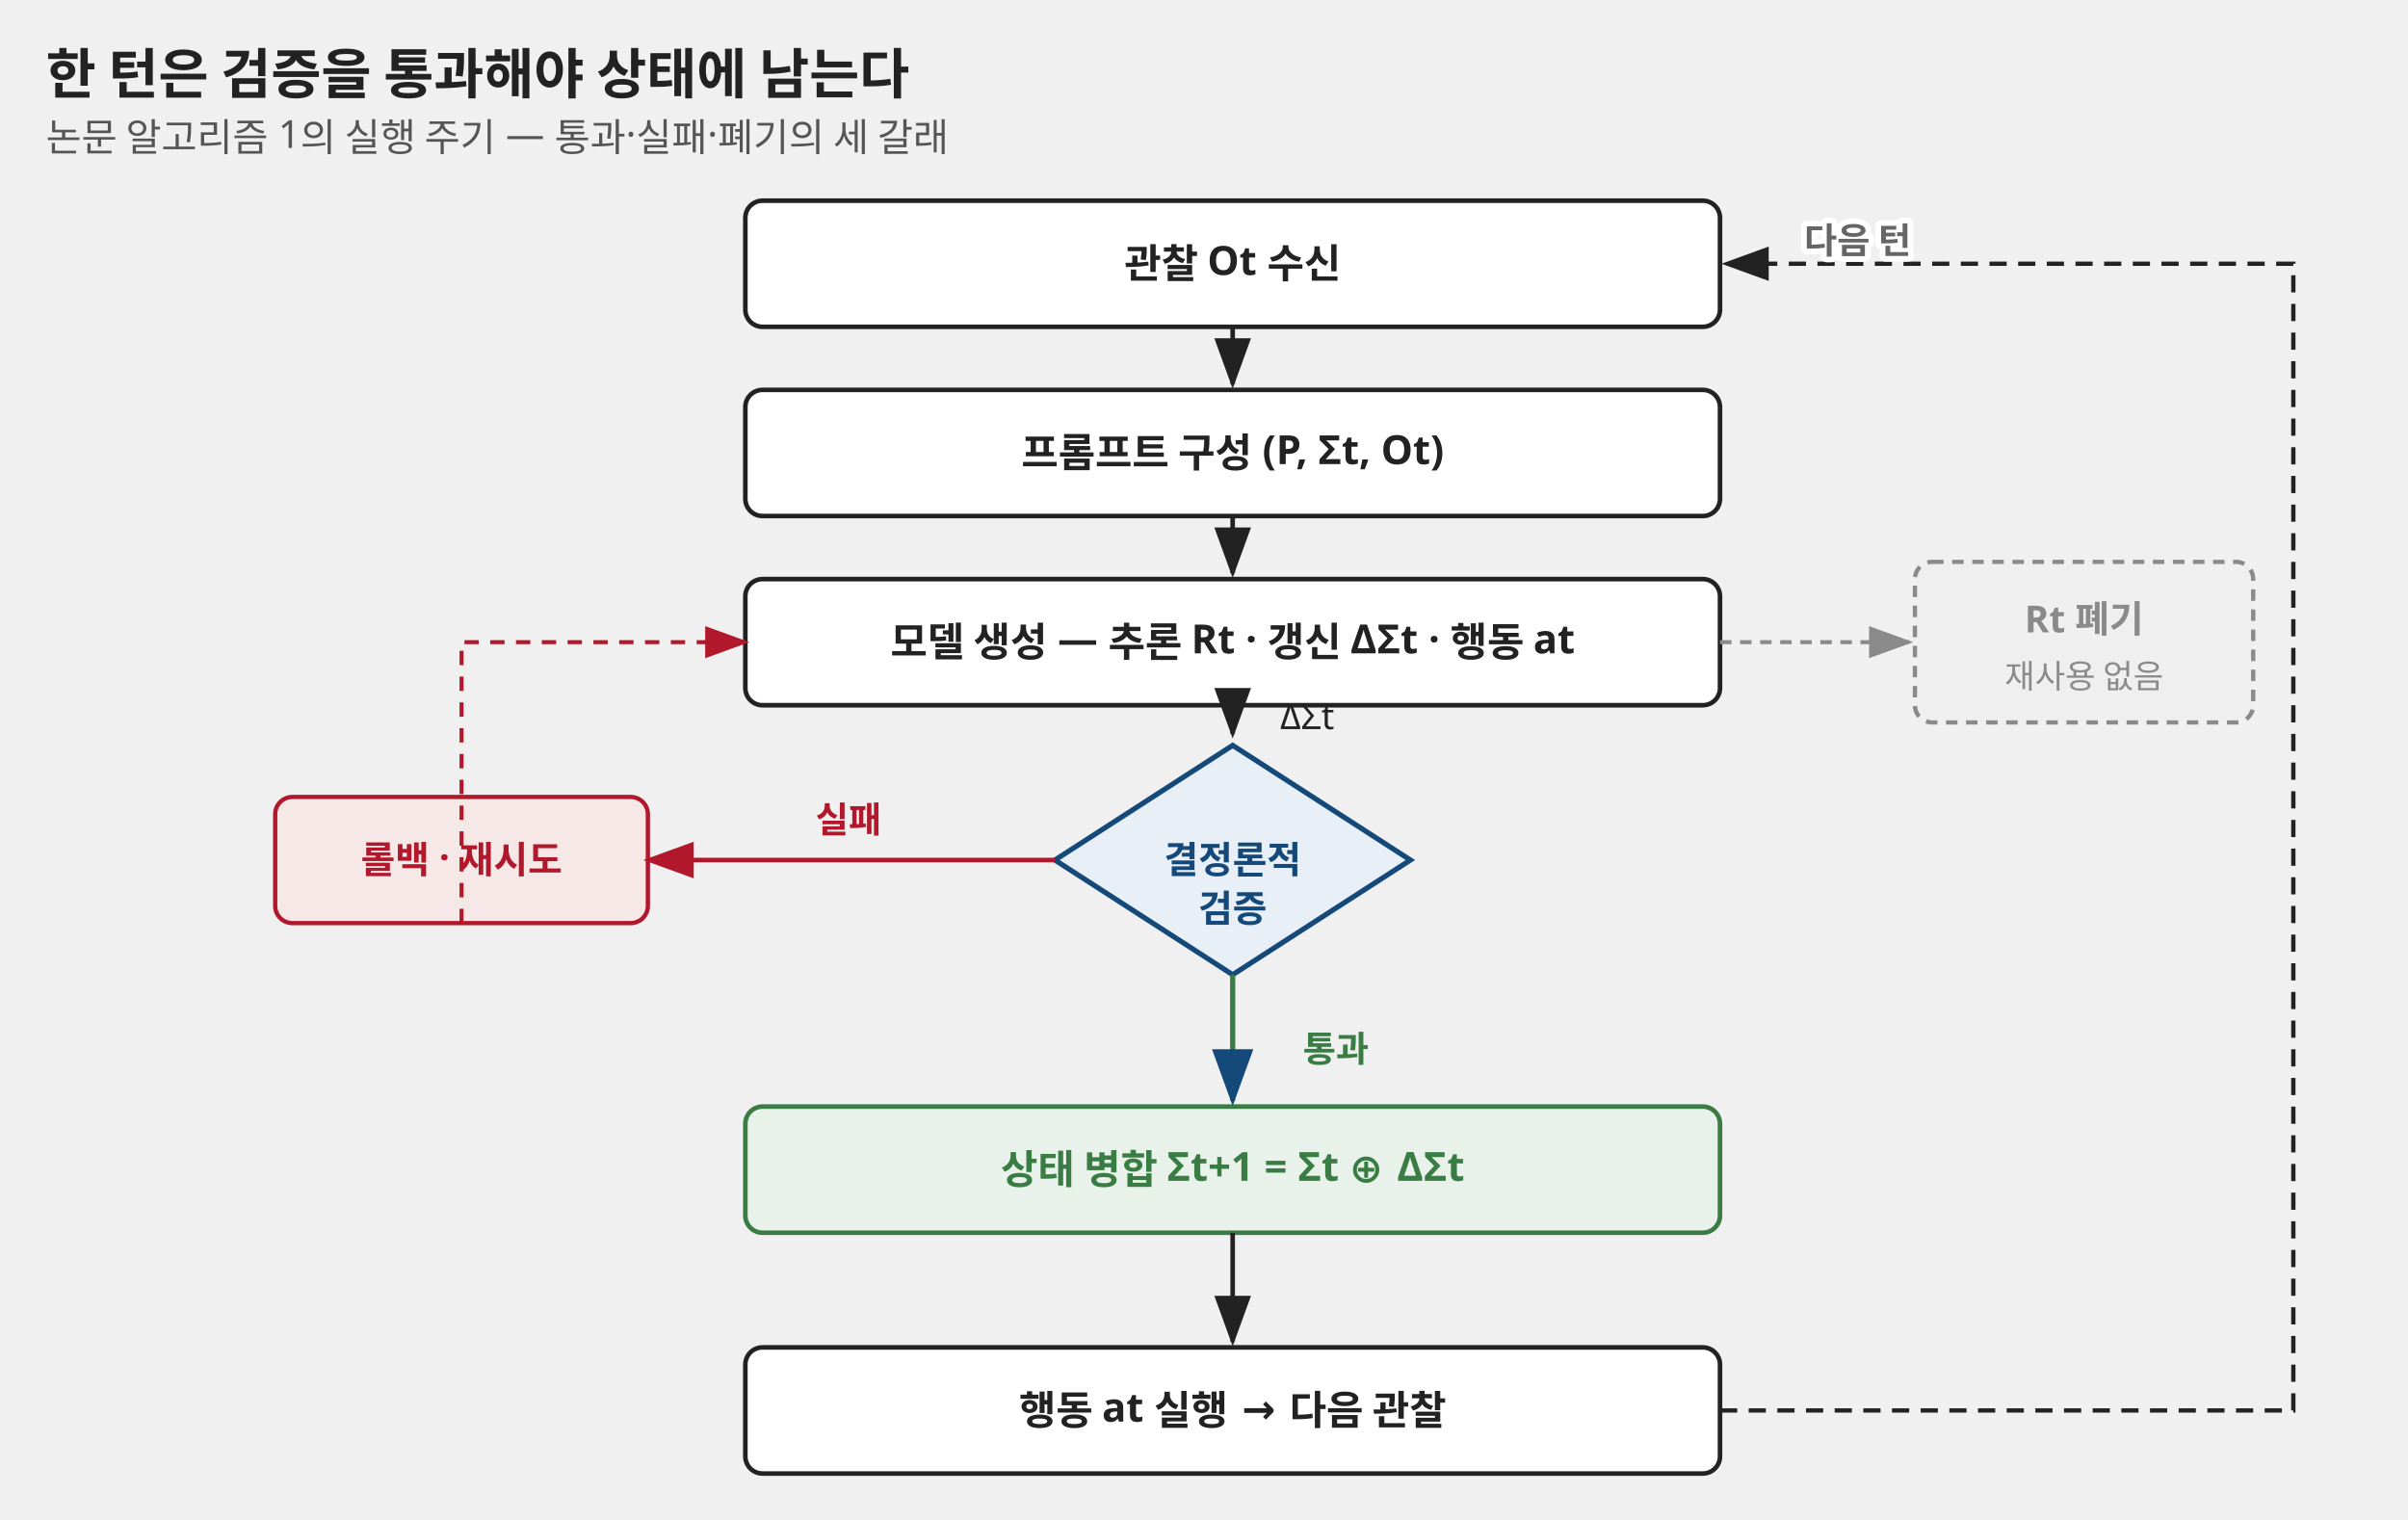
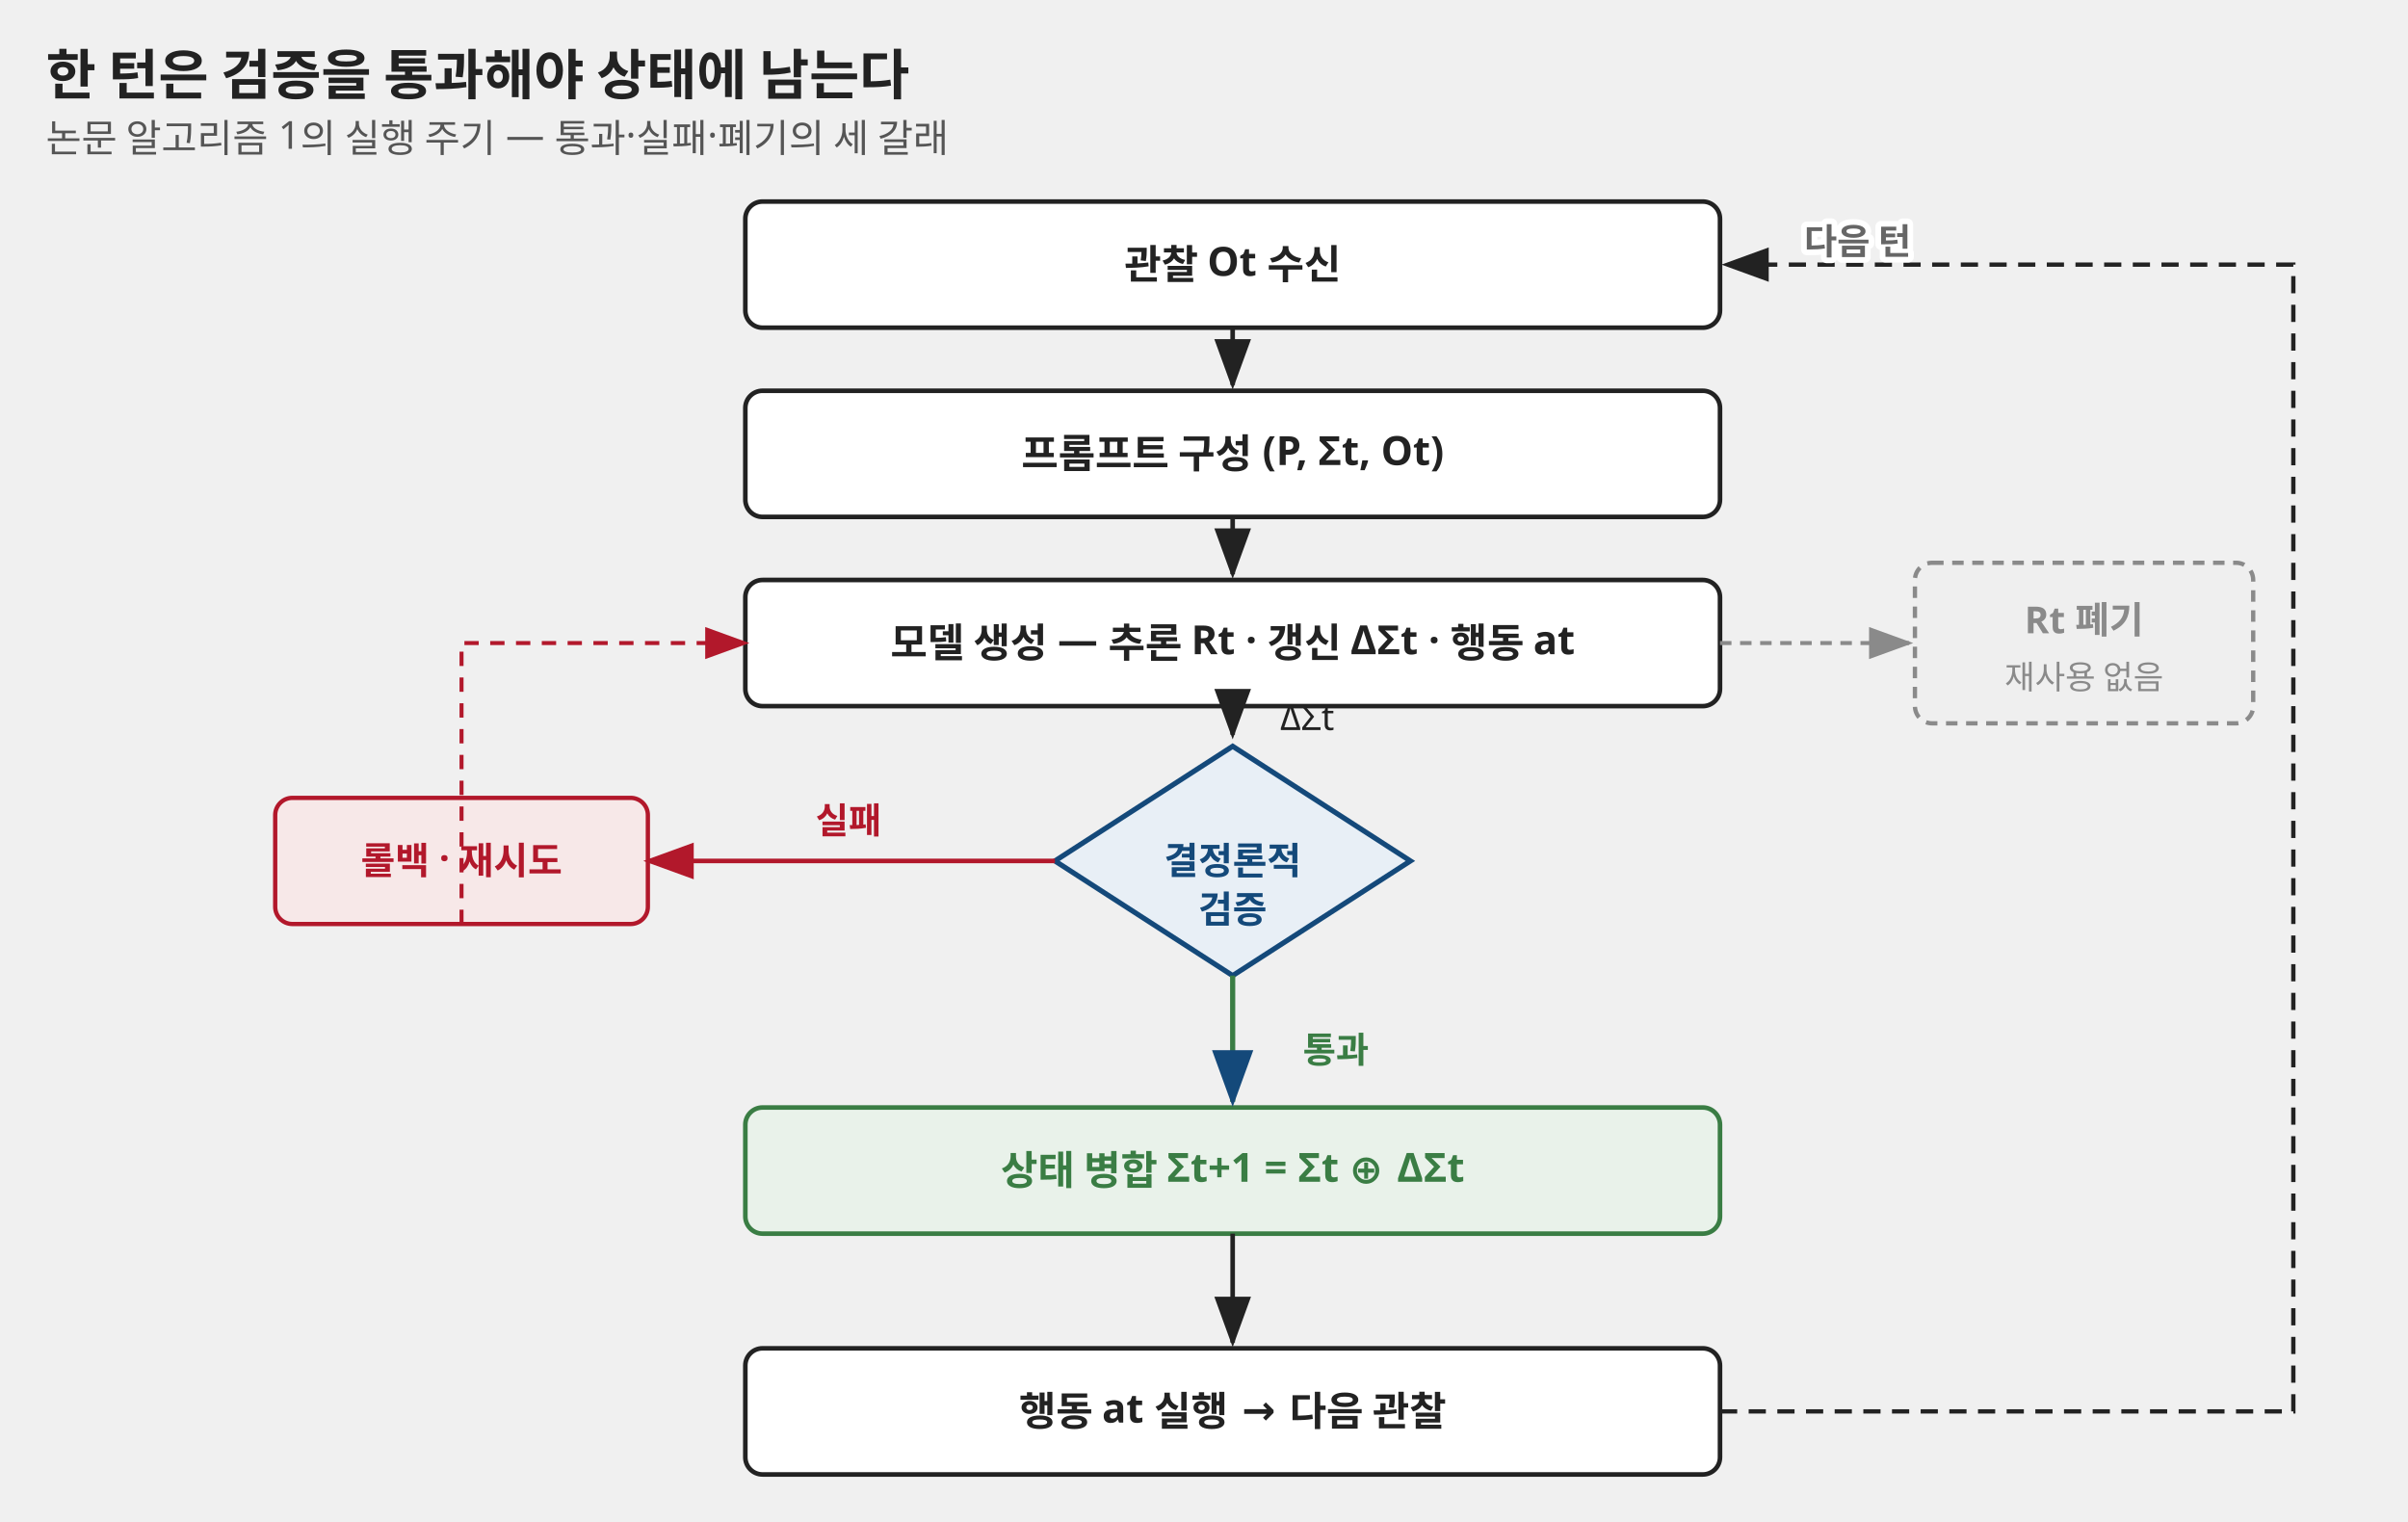
- <svg xmlns="http://www.w3.org/2000/svg" viewBox="0 0 840 530" width="840" height="530" style="background:#ffffff">
+ <svg xmlns="http://www.w3.org/2000/svg" viewBox="0 0 840 530" width="600" height="379" style="background:#ffffff">
  <defs>
    <marker id="ah" markerWidth="11" markerHeight="8" refX="10" refY="4" orient="auto">
      <polygon points="0 0, 11 4, 0 8" fill="#222222" />
    </marker>
    <marker id="ahb" markerWidth="11" markerHeight="8" refX="10" refY="4" orient="auto">
      <polygon points="0 0, 11 4, 0 8" fill="#14497a" />
    </marker>
    <marker id="ahr" markerWidth="11" markerHeight="8" refX="10" refY="4" orient="auto">
      <polygon points="0 0, 11 4, 0 8" fill="#b2182b" />
    </marker>
    <marker id="ahg" markerWidth="11" markerHeight="8" refX="10" refY="4" orient="auto">
      <polygon points="0 0, 11 4, 0 8" fill="#8a8a8a" />
    </marker>
  </defs>
  <text x="16.0" y="26.0" font-family="NanumSquare_ac, NanumGothic, sans-serif" font-size="19" fill="#222222" text-anchor="start" dominant-baseline="middle" font-weight="bold">한 턴은 검증을 통과해야 상태에 남는다</text>
  <text x="16.0" y="48.0" font-family="NanumSquare_ac, NanumGothic, sans-serif" font-size="13.5" fill="#555555" text-anchor="start" dominant-baseline="middle">논문 알고리즘 1의 실행 주기 — 통과·실패·폐기의 세 갈래</text>
  <rect x="260.0" y="70.0" width="340.0" height="44.0" rx="6" fill="#ffffff" stroke="#222222" stroke-width="1.6" />
  <text x="430.0" y="92.0" font-family="NanumSquare_ac, NanumGothic, sans-serif" font-size="14" fill="#222222" text-anchor="middle" dominant-baseline="middle" font-weight="bold">관찰 Ot 수신</text>
  <rect x="260.0" y="136.0" width="340.0" height="44.0" rx="6" fill="#ffffff" stroke="#222222" stroke-width="1.6" />
  <text x="430.0" y="158.0" font-family="NanumSquare_ac, NanumGothic, sans-serif" font-size="14" fill="#222222" text-anchor="middle" dominant-baseline="middle" font-weight="bold">프롬프트 구성 (P, Σt, Ot)</text>
  <rect x="260.0" y="202.0" width="340.0" height="44.0" rx="6" fill="#ffffff" stroke="#222222" stroke-width="1.6" />
  <text x="430.0" y="224.0" font-family="NanumSquare_ac, NanumGothic, sans-serif" font-size="14" fill="#222222" text-anchor="middle" dominant-baseline="middle" font-weight="bold">모델 생성 — 추론 Rt · 갱신 ΔΣt · 행동 at</text>
  <line x1="430.0" y1="114.0" x2="430.0" y2="134.0" stroke="#222222" stroke-width="1.6" marker-end="url(#ah)" />
  <line x1="430.0" y1="180.0" x2="430.0" y2="200.0" stroke="#222222" stroke-width="1.6" marker-end="url(#ah)" />
  <path d="M 430 260 l 62 40 l -62 40 l -62 -40 z" fill="#e8eff6" stroke="#14497a" stroke-width="1.8" />
  <text x="430.0" y="300.0" font-family="NanumSquare_ac, NanumGothic, sans-serif" font-size="13" fill="#14497a" text-anchor="middle" dominant-baseline="middle" font-weight="bold">결정론적</text>
  <text x="430.0" y="317.0" font-family="NanumSquare_ac, NanumGothic, sans-serif" font-size="13" fill="#14497a" text-anchor="middle" dominant-baseline="middle" font-weight="bold">검증</text>
  <line x1="430.0" y1="246.0" x2="430.0" y2="256.0" stroke="#222222" stroke-width="1.6" marker-end="url(#ah)" />
  <text x="456.0" y="250.0" font-family="NanumSquare_ac, NanumGothic, sans-serif" font-size="12.5" fill="#222222" text-anchor="middle" dominant-baseline="middle">ΔΣt</text>
  <rect x="96.0" y="278.0" width="130.0" height="44.0" rx="6" fill="#f7e8e8" stroke="#b2182b" stroke-width="1.5" />
  <text x="161.0" y="300.0" font-family="NanumSquare_ac, NanumGothic, sans-serif" font-size="13" fill="#b2182b" text-anchor="middle" dominant-baseline="middle" font-weight="bold">롤백 · 재시도</text>
  <path d="M 368 300 L 226 300" fill="none" stroke="#b2182b" stroke-width="1.6" marker-end="url(#ahr)" />
  <text x="296.0" y="286.0" font-family="NanumSquare_ac, NanumGothic, sans-serif" font-size="12.5" fill="#b2182b" text-anchor="middle" dominant-baseline="middle" font-weight="bold">실패</text>
  <path d="M 161 322 L 161 224 L 260 224" fill="none" stroke="#b2182b" stroke-width="1.4" stroke-dasharray="5,4" marker-end="url(#ahr)" />
  <rect x="260.0" y="386.0" width="340.0" height="44.0" rx="6" fill="#e9f2ea" stroke="#3a7d44" stroke-width="1.6" />
  <text x="430.0" y="408.0" font-family="NanumSquare_ac, NanumGothic, sans-serif" font-size="14" fill="#3a7d44" text-anchor="middle" dominant-baseline="middle" font-weight="bold">상태 병합  Σt+1 = Σt ⊕ ΔΣt</text>
  <line x1="430.0" y1="340.0" x2="430.0" y2="384.0" stroke="#3a7d44" stroke-width="1.8" marker-end="url(#ahb)" />
  <text x="466.0" y="366.0" font-family="NanumSquare_ac, NanumGothic, sans-serif" font-size="12.5" fill="#3a7d44" text-anchor="middle" dominant-baseline="middle" font-weight="bold">통과</text>
  <rect x="260.0" y="470.0" width="340.0" height="44.0" rx="6" fill="#ffffff" stroke="#222222" stroke-width="1.6" />
  <text x="430.0" y="492.0" font-family="NanumSquare_ac, NanumGothic, sans-serif" font-size="14" fill="#222222" text-anchor="middle" dominant-baseline="middle" font-weight="bold">행동 at 실행 → 다음 관찰</text>
  <line x1="430.0" y1="430.0" x2="430.0" y2="468.0" stroke="#222222" stroke-width="1.6" marker-end="url(#ah)" />
  <path d="M 600 492 L 800 492 L 800 92 L 602 92" fill="none" stroke="#222222" stroke-width="1.5" stroke-dasharray="6,4" marker-end="url(#ah)" />
  <text x="648.0" y="84.0" font-family="NanumSquare_ac, NanumGothic, sans-serif" font-size="12.5" fill="#666666" text-anchor="middle" dominant-baseline="middle" font-weight="bold" stroke="#ffffff" stroke-width="4" paint-order="stroke" stroke-linejoin="round">다음 턴</text>
  <rect x="668.0" y="196.0" width="118.0" height="56.0" rx="6" fill="#efefef" stroke="#8a8a8a" stroke-width="1.5" stroke-dasharray="4,3" />
  <text x="727.0" y="216.0" font-family="NanumSquare_ac, NanumGothic, sans-serif" font-size="13" fill="#8a8a8a" text-anchor="middle" dominant-baseline="middle" font-weight="bold">Rt 폐기</text>
  <text x="727.0" y="236.0" font-family="NanumSquare_ac, NanumGothic, sans-serif" font-size="11.5" fill="#8a8a8a" text-anchor="middle" dominant-baseline="middle">재사용 없음</text>
  <path d="M 600 224 L 666 224" fill="none" stroke="#8a8a8a" stroke-width="1.4" stroke-dasharray="4,3" marker-end="url(#ahg)" />
</svg>
